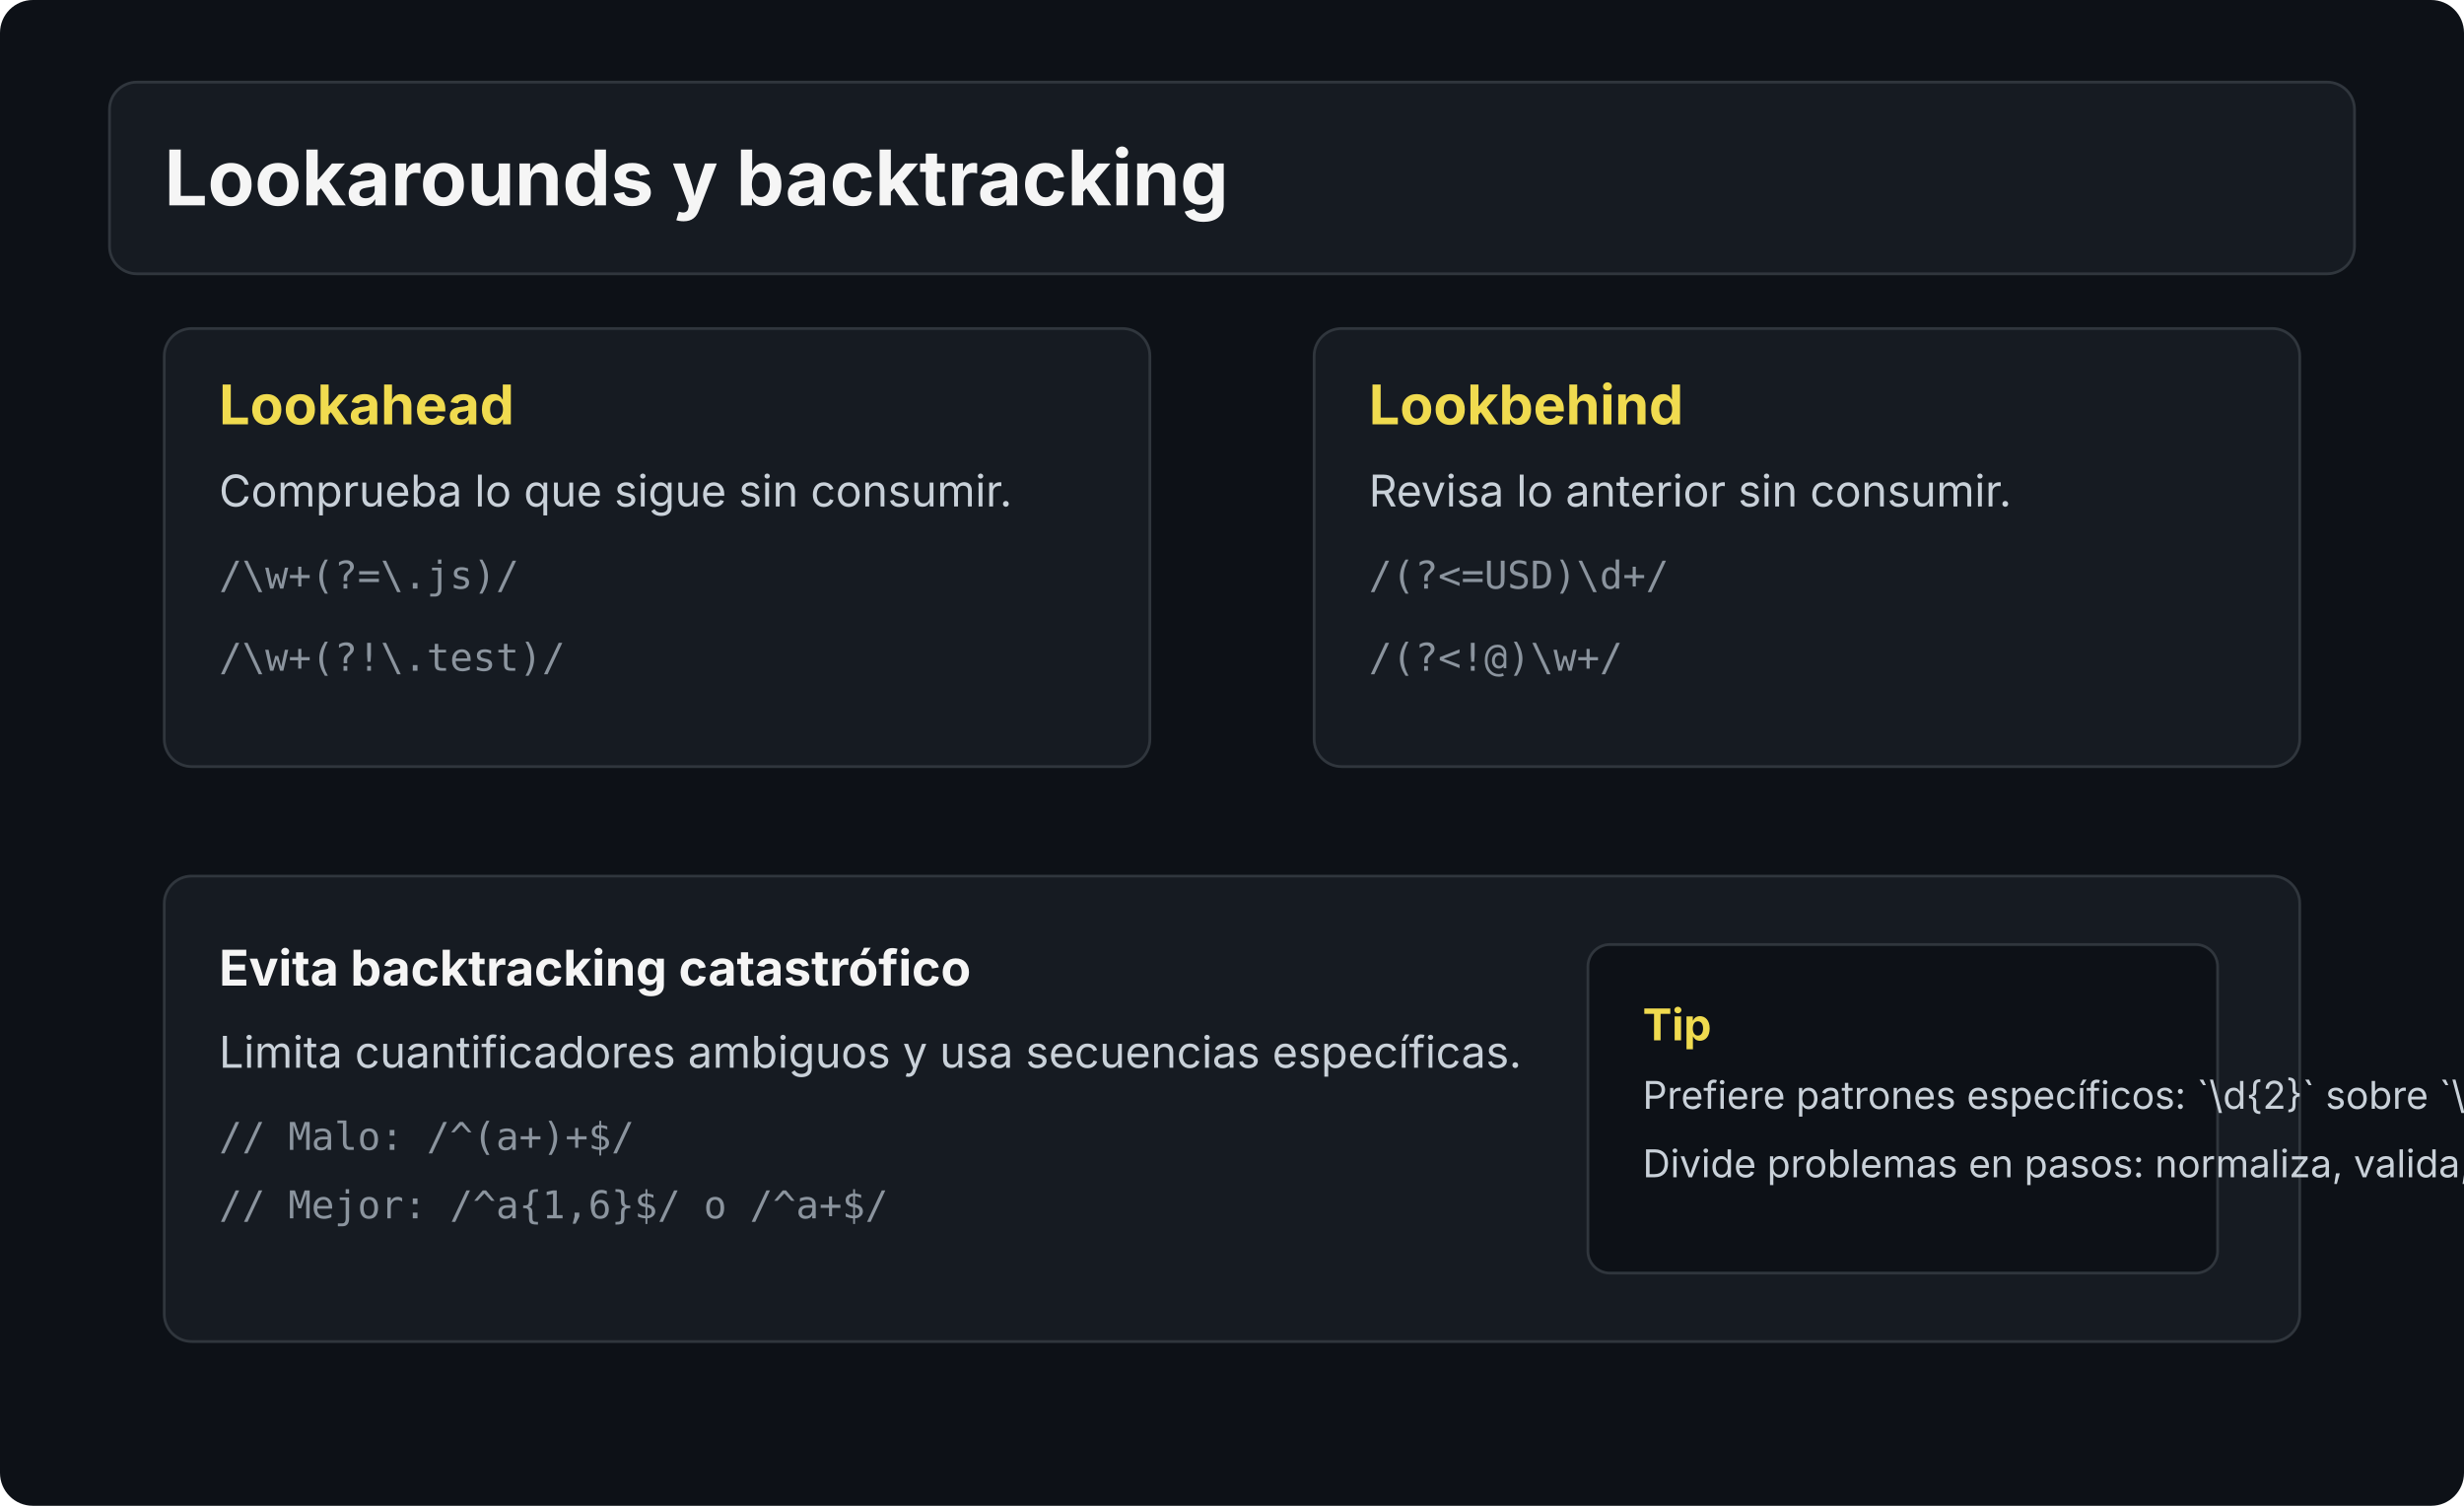
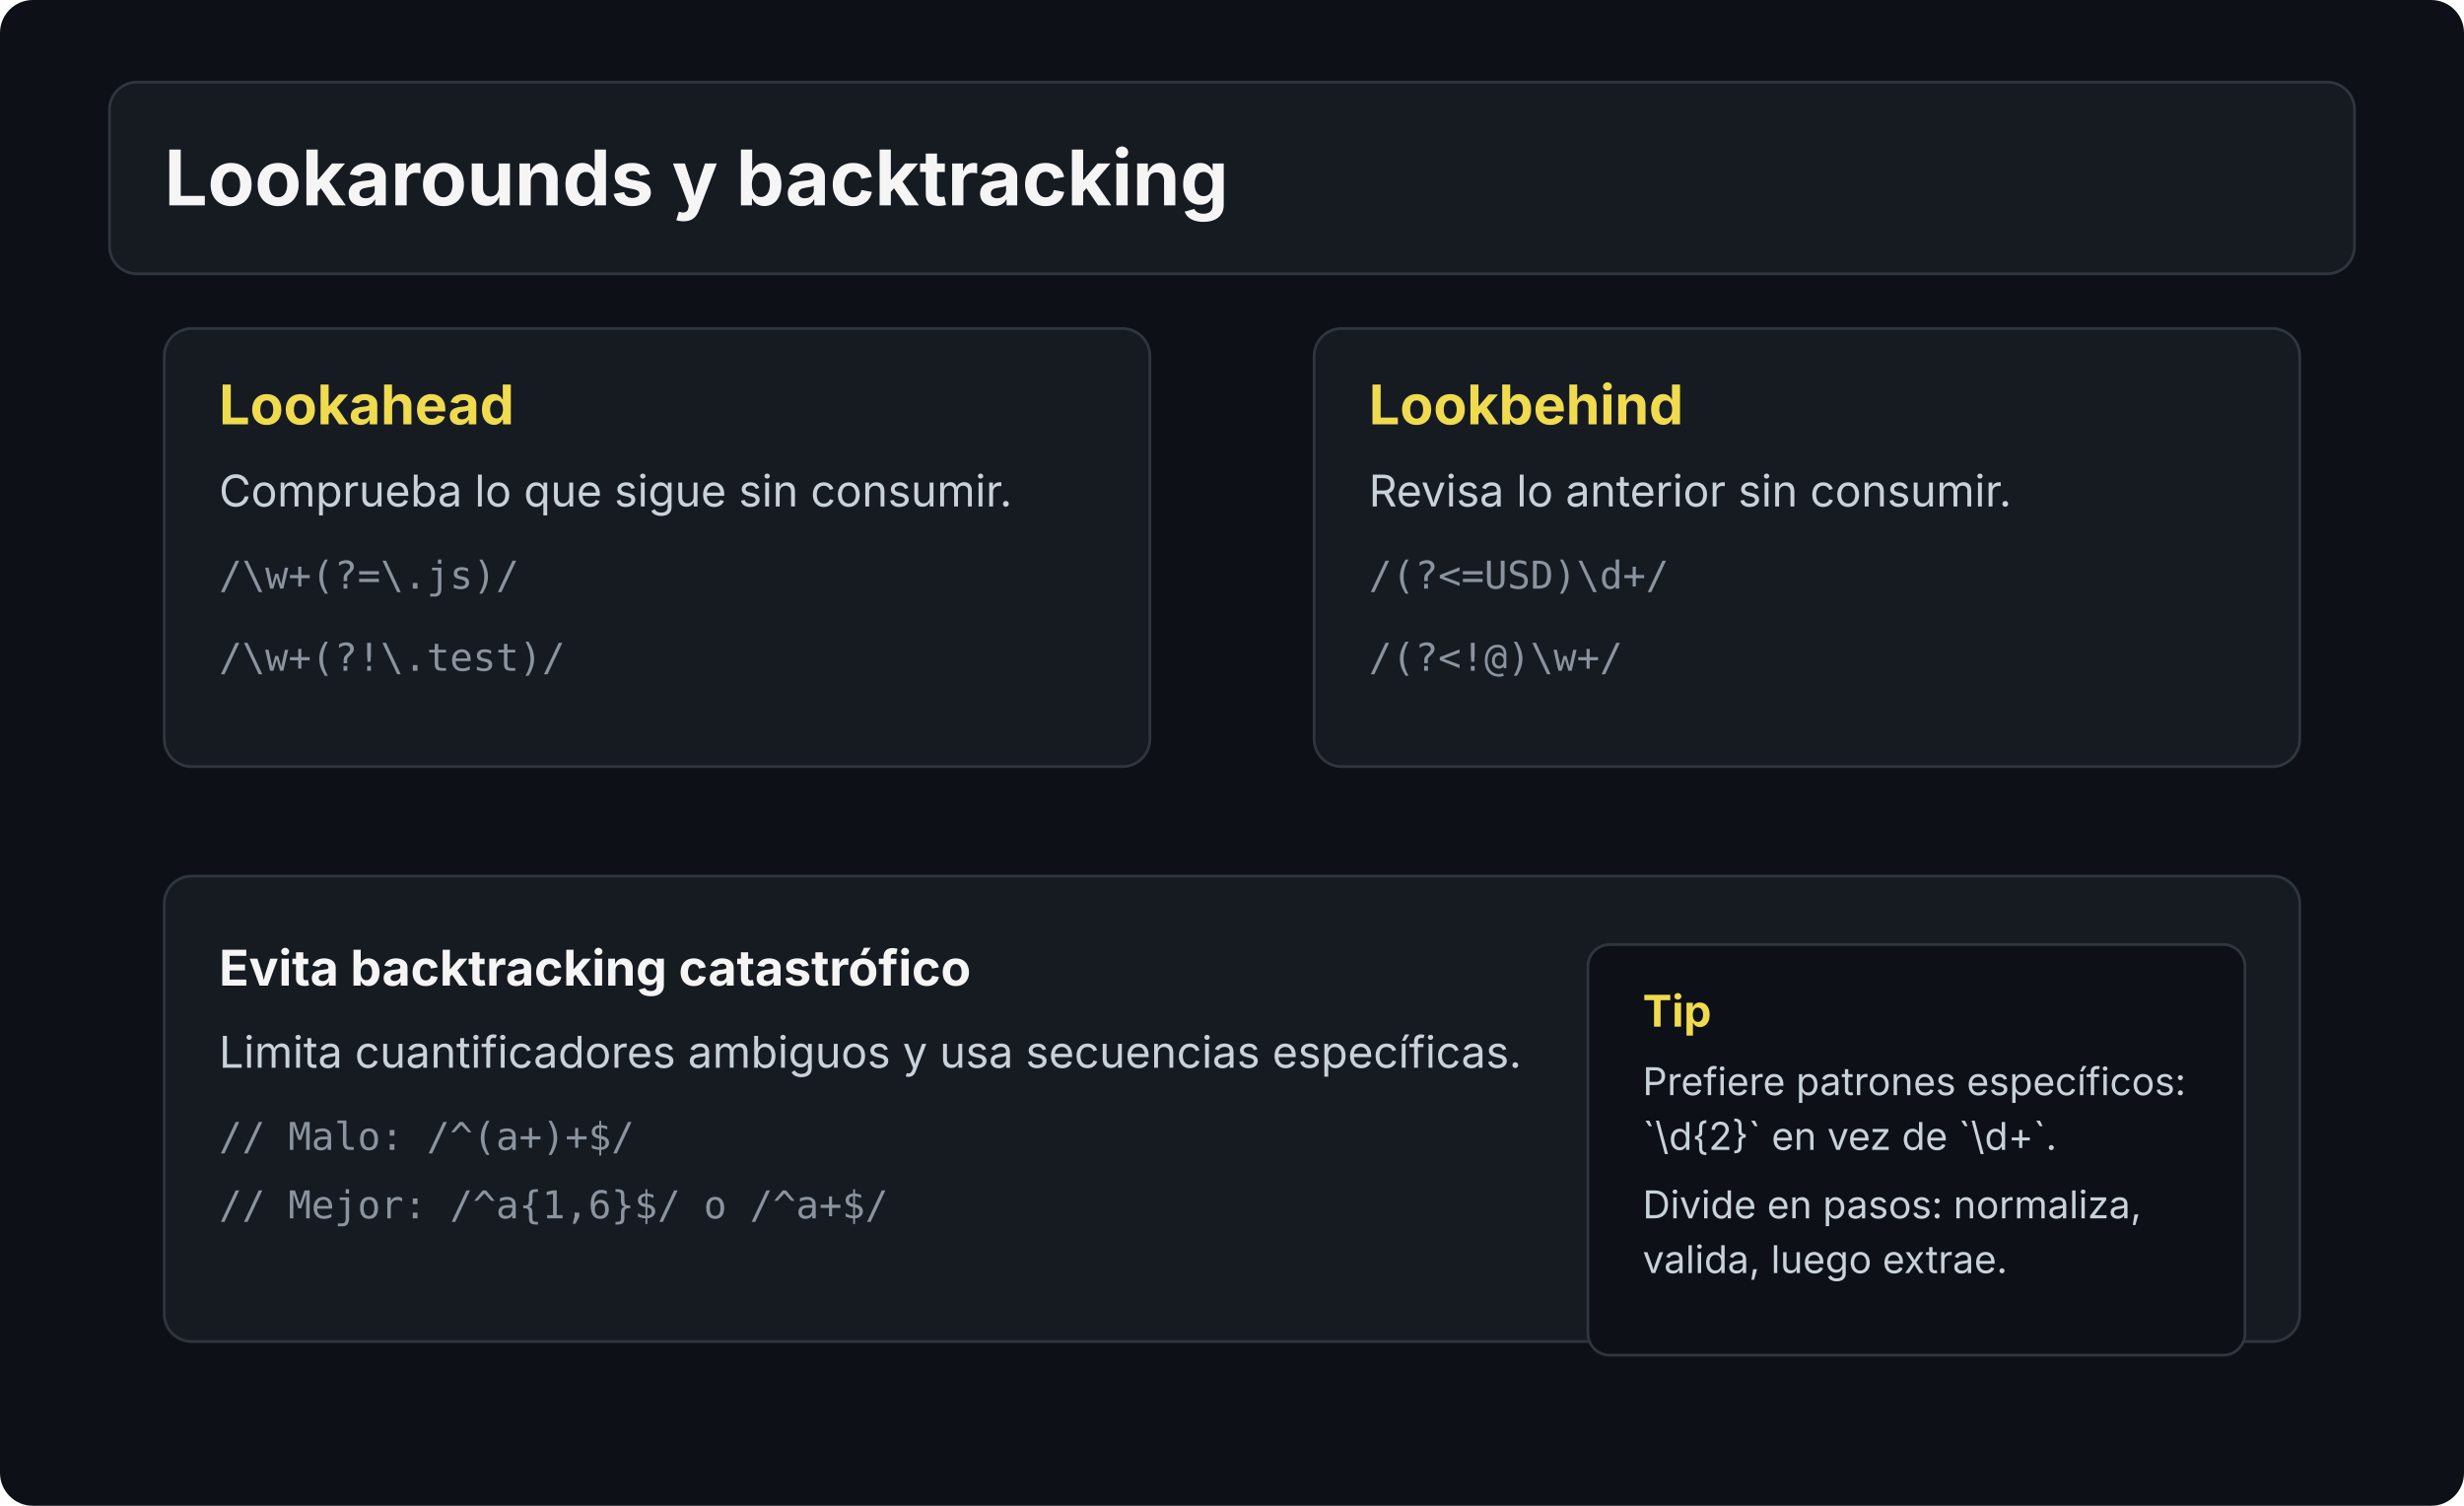
<svg xmlns="http://www.w3.org/2000/svg" width="900" height="550" viewBox="0 0 900 550" role="img" aria-label="Lookarounds y backtracking en RegExp">
  <rect width="900" height="550" fill="#0d1117" rx="12" />
  <rect x="40" y="30" width="820" height="70" fill="#161b22" rx="10" stroke="#30363d" />
  <text x="60" y="75" fill="#f5f5f5" font-family="'Inter','Segoe UI',sans-serif" font-size="28" font-weight="700">Lookarounds y backtracking</text>
  <g transform="translate(60,120)">
    <rect width="360" height="160" fill="#161b22" rx="10" stroke="#30363d" />
    <text x="20" y="35" fill="#F0DB4F" font-family="'Inter','Segoe UI',sans-serif" font-size="20" font-weight="700">Lookahead</text>
    <text x="20" y="65" fill="#c9d1d9" font-family="'Inter','Segoe UI',sans-serif" font-size="16">Comprueba lo que sigue sin consumir.</text>
    <text x="20" y="95" fill="#8b949e" font-family="'Cascadia Code','Fira Code',monospace" font-size="14">/\w+(?=\.js)/</text>
    <text x="20" y="125" fill="#8b949e" font-family="'Cascadia Code','Fira Code',monospace" font-size="14">/\w+(?!\.test)/</text>
  </g>
  <g transform="translate(480,120)">
    <rect width="360" height="160" fill="#161b22" rx="10" stroke="#30363d" />
    <text x="20" y="35" fill="#F0DB4F" font-family="'Inter','Segoe UI',sans-serif" font-size="20" font-weight="700">Lookbehind</text>
    <text x="20" y="65" fill="#c9d1d9" font-family="'Inter','Segoe UI',sans-serif" font-size="16">Revisa lo anterior sin consumir.</text>
    <text x="20" y="95" fill="#8b949e" font-family="'Cascadia Code','Fira Code',monospace" font-size="14">/(?&lt;=USD)\d+/</text>
    <text x="20" y="125" fill="#8b949e" font-family="'Cascadia Code','Fira Code',monospace" font-size="14">/(?&lt;!@)\w+/</text>
  </g>
  <g transform="translate(60,320)">
    <rect width="780" height="170" fill="#161b22" rx="10" stroke="#30363d" />
    <text x="20" y="40" fill="#f5f5f5" font-family="'Inter','Segoe UI',sans-serif" font-size="18" font-weight="700">Evita backtracking catastrófico</text>
    <text x="20" y="70" fill="#c9d1d9" font-family="'Inter','Segoe UI',sans-serif" font-size="16">Limita cuantificadores ambiguos y usa secuencias específicas.</text>
    <text x="20" y="100" fill="#8b949e" font-family="'Cascadia Code','Fira Code',monospace" font-size="14">// Malo: /^(a+)+$/</text>
    <text x="20" y="125" fill="#8b949e" font-family="'Cascadia Code','Fira Code',monospace" font-size="14">// Mejor: /^a{1,6}$/ o /^a+$/</text>
-     <rect x="520" y="25" width="230" height="120" fill="#0d1117" rx="8" stroke="#30363d" />
-     <text x="540" y="60" fill="#F0DB4F" font-family="'Inter','Segoe UI',sans-serif" font-size="16" font-weight="700">Tip</text>
-     <text x="540" y="85" fill="#c9d1d9" font-family="'Inter','Segoe UI',sans-serif" font-size="14">Prefiere patrones específicos: `\d{2}` sobre `\d+`.</text>
-     <text x="540" y="110" fill="#c9d1d9" font-family="'Inter','Segoe UI',sans-serif" font-size="14">Divide problemas en pasos: normaliza, valida, luego extrae.</text>
+     <rect x="520" y="25" width="240" height="150" fill="#0d1117" rx="8" stroke="#30363d" />
+     <text x="540" y="55" fill="#F0DB4F" font-family="'Inter','Segoe UI',sans-serif" font-size="16" font-weight="700">Tip</text>
+     <text x="540" y="80" fill="#c9d1d9" font-family="'Inter','Segoe UI',sans-serif" font-size="14">Prefiere patrones específicos:</text>
+     <text x="540" y="100" fill="#c9d1d9" font-family="'Inter','Segoe UI',sans-serif" font-size="14">`\d{2}` en vez de `\d+`.</text>
+     <text x="540" y="125" fill="#c9d1d9" font-family="'Inter','Segoe UI',sans-serif" font-size="14">Divide en pasos: normaliza,</text>
+     <text x="540" y="145" fill="#c9d1d9" font-family="'Inter','Segoe UI',sans-serif" font-size="14">valida, luego extrae.</text>
  </g>
</svg>
